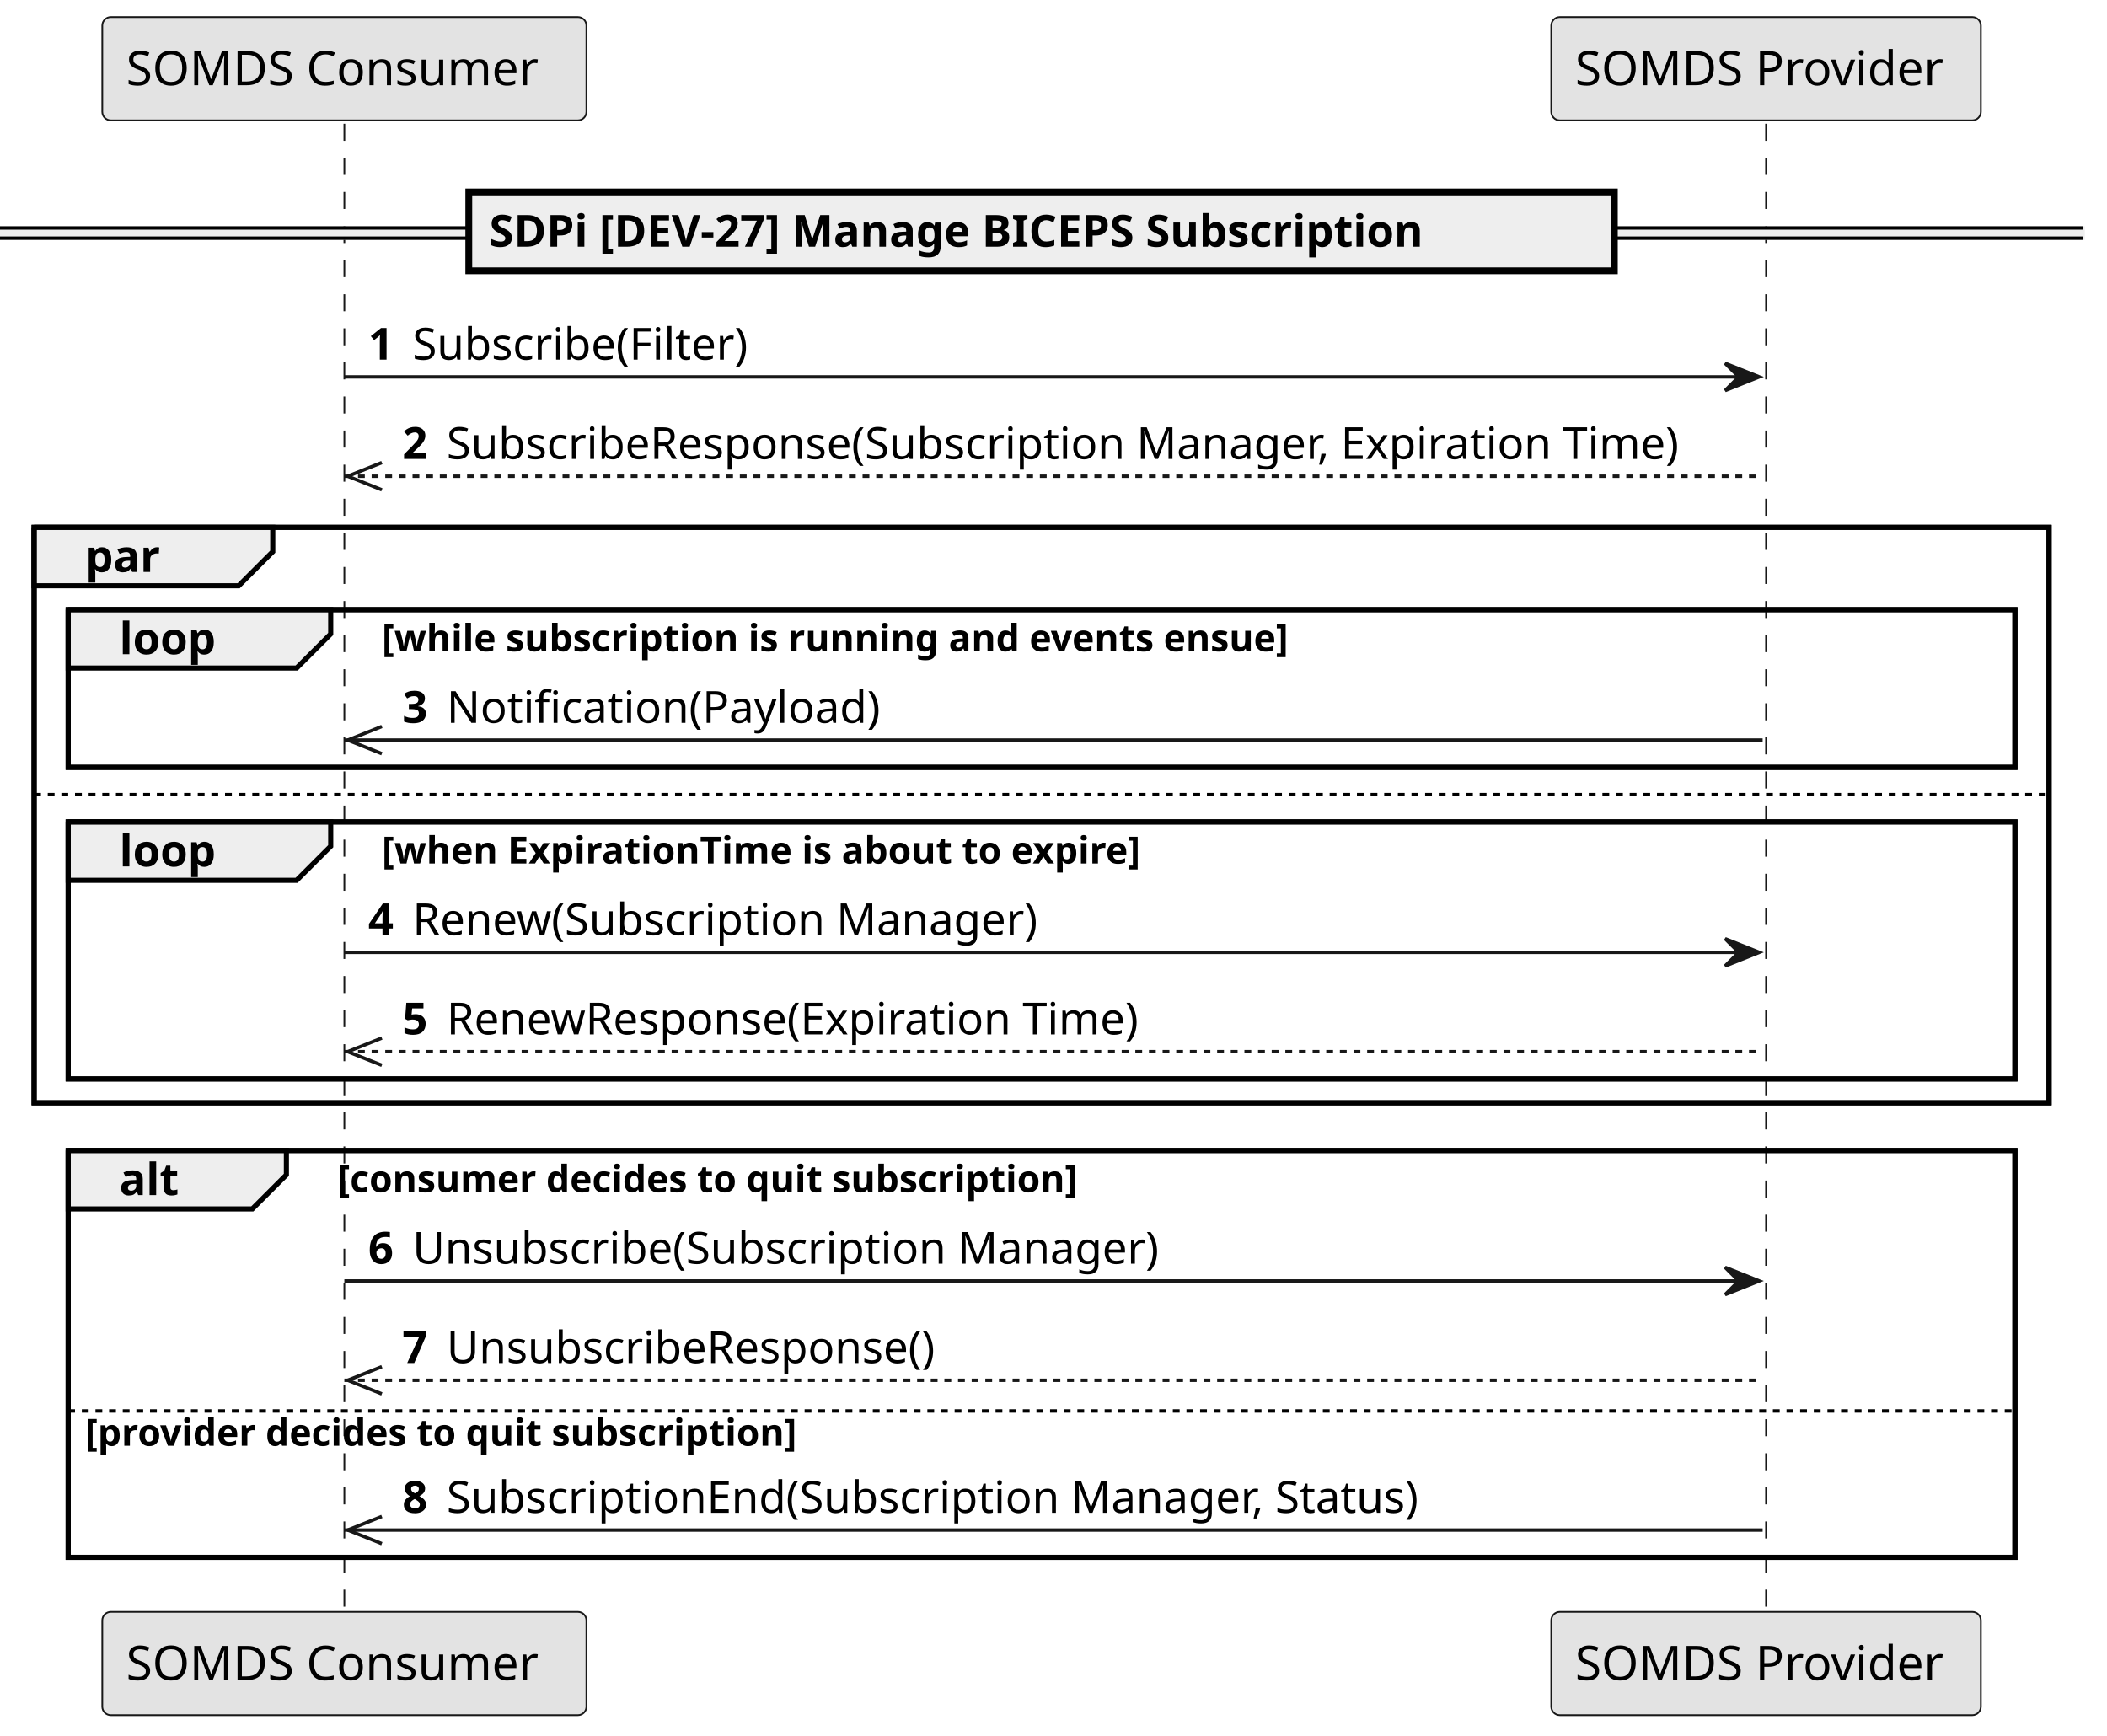
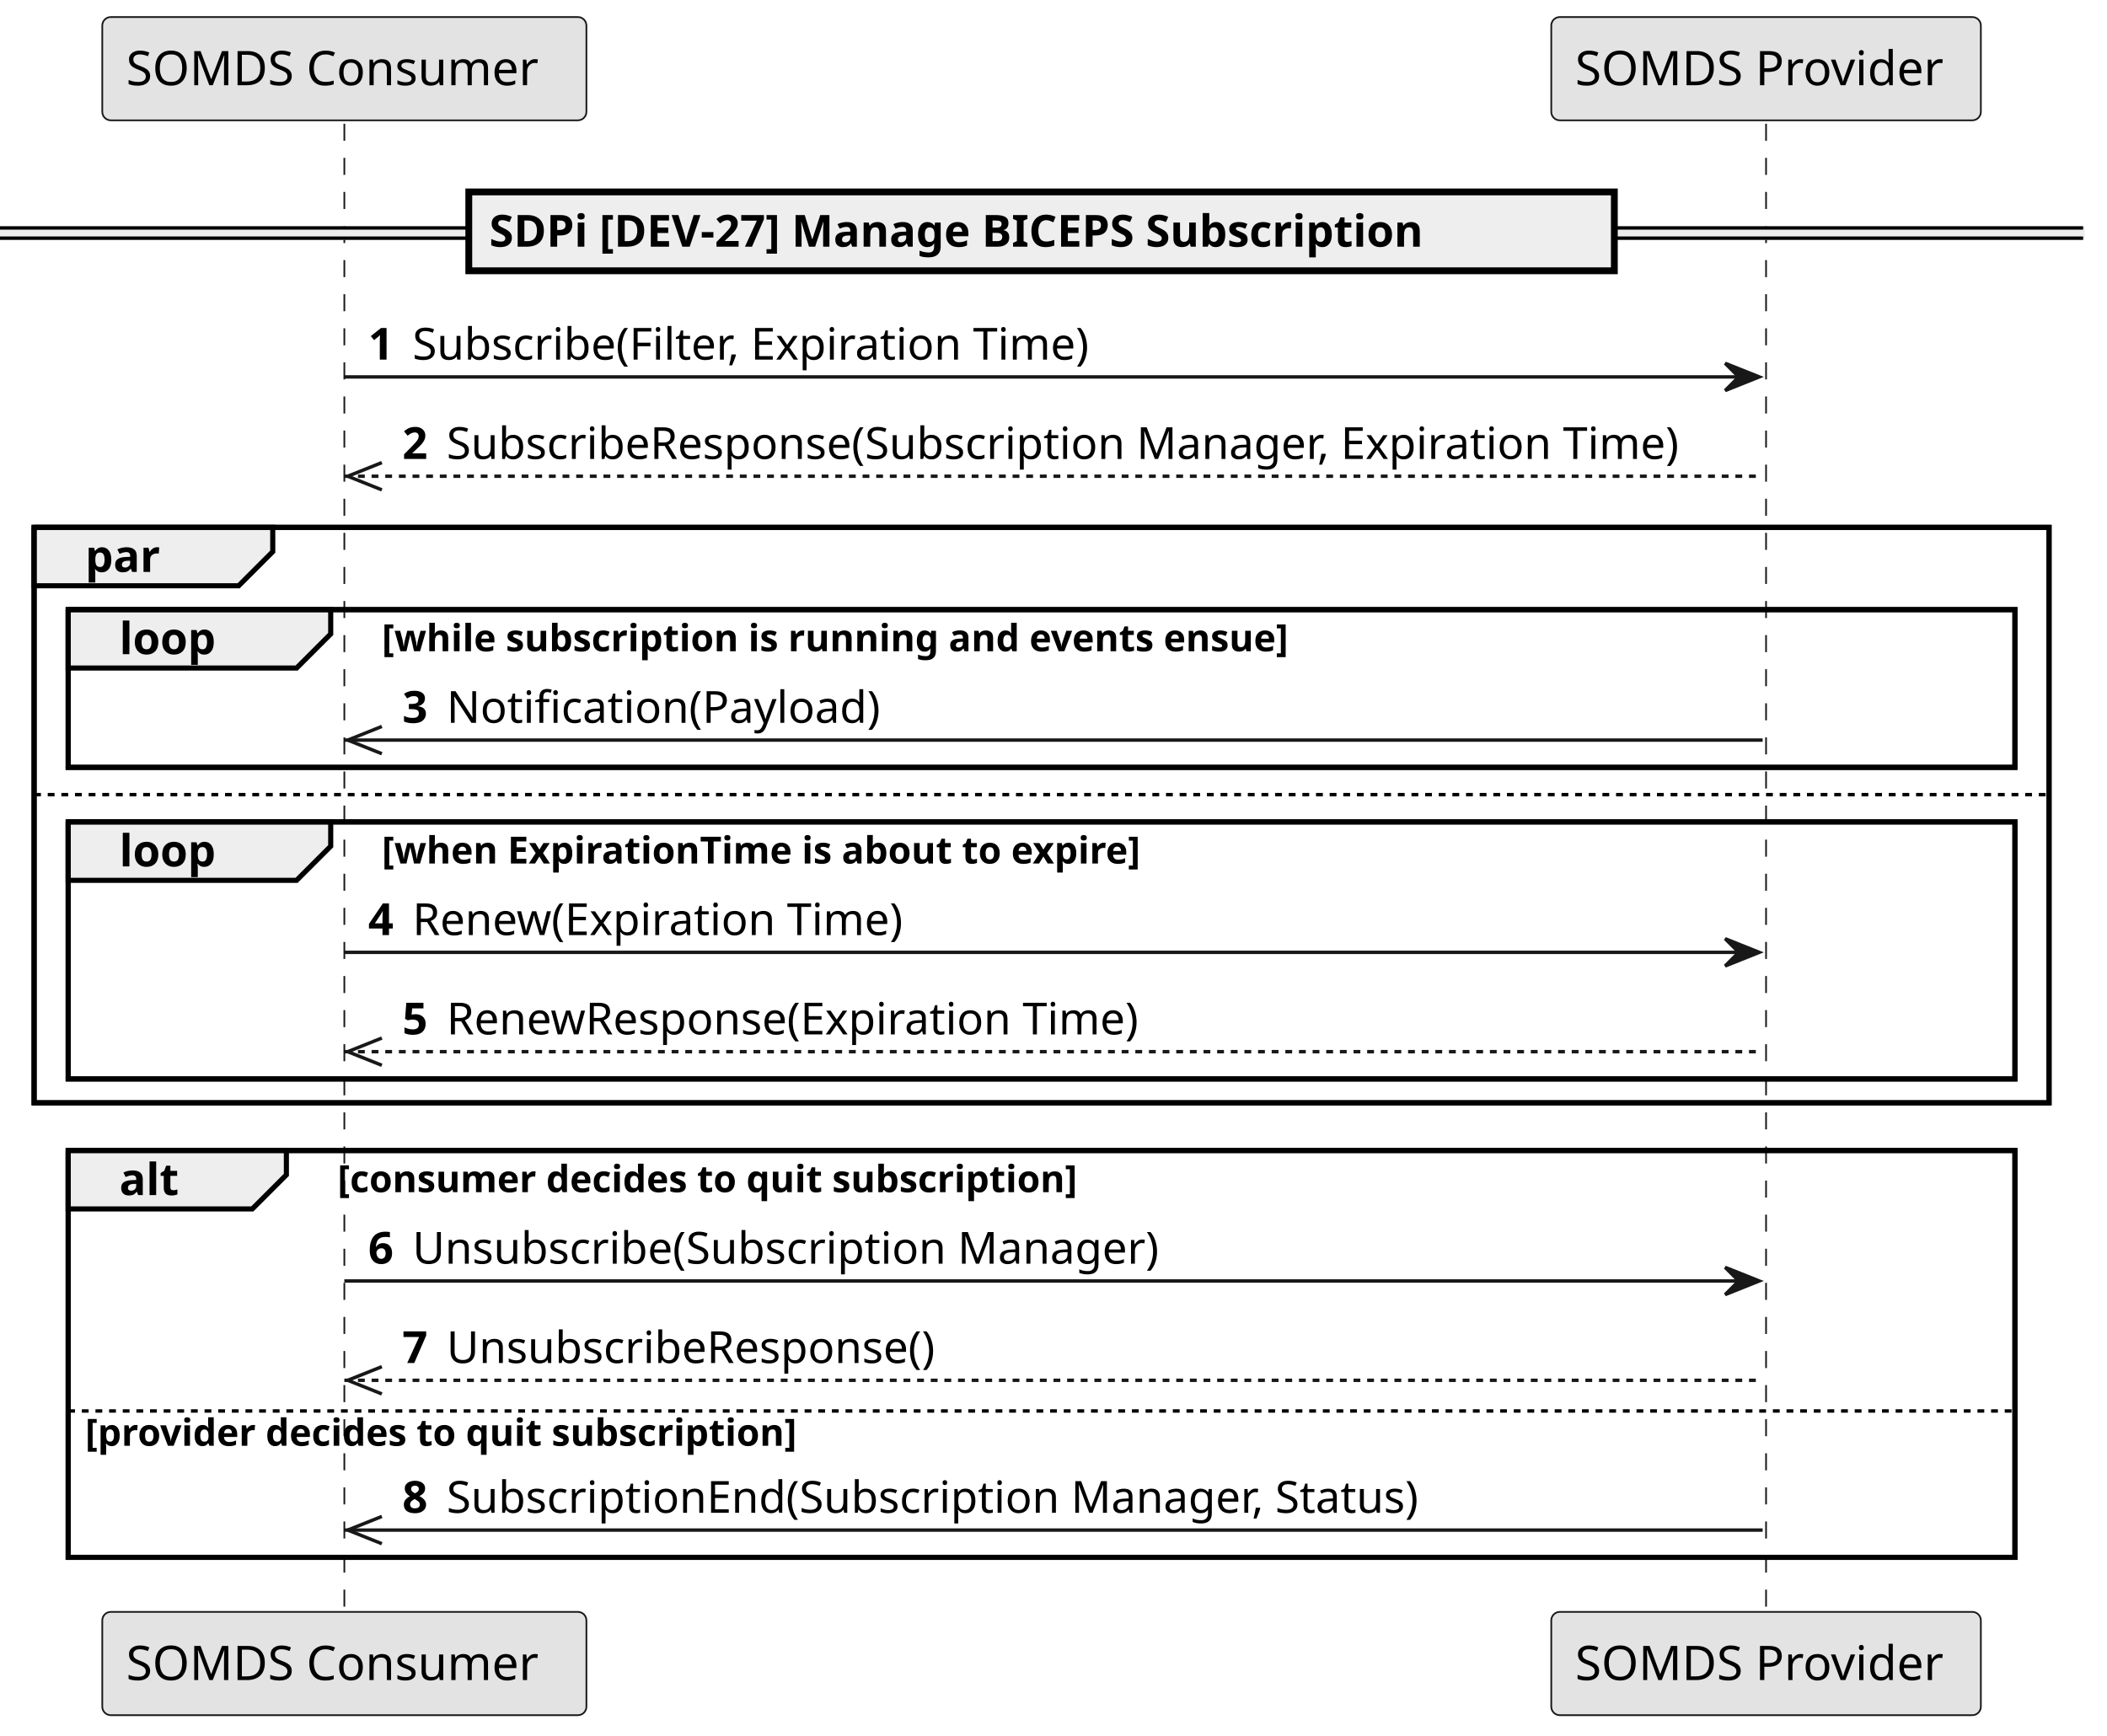
<svg xmlns="http://www.w3.org/2000/svg" contentStyleType="text/css" height="509px" preserveAspectRatio="none" style="width:618px;height:509px;background:#FFFFFF;" version="1.1" viewBox="0 0 618 509" width="618px" zoomAndPan="magnify">
  <defs />
  <g>
    <rect fill="none" height="168.797" style="stroke:#000000;stroke-width:1.5;" width="591" x="10" y="154.695" />
    <rect fill="none" height="46.266" style="stroke:#000000;stroke-width:1.5;" width="571" x="20" y="178.828" />
    <rect fill="none" height="75.398" style="stroke:#000000;stroke-width:1.5;" width="571" x="20" y="241.094" />
    <rect fill="none" height="119.336" style="stroke:#000000;stroke-width:1.5;" width="571" x="20" y="337.492" />
    <line style="stroke:#181818;stroke-width:0.5;stroke-dasharray:5.0,5.0;" x1="101" x2="101" y1="36.297" y2="473.828" />
    <line style="stroke:#181818;stroke-width:0.5;stroke-dasharray:5.0,5.0;" x1="518" x2="518" y1="36.297" y2="473.828" />
    <rect fill="#E3E3E3" height="30.297" rx="2.5" ry="2.5" style="stroke:#181818;stroke-width:0.5;" width="142" x="30" y="5" />
    <text fill="#000000" font-family="sans-serif" font-size="14" lengthAdjust="spacing" textLength="128" x="37" y="24.995">SOMDS Consumer</text>
    <rect fill="#E3E3E3" height="30.297" rx="2.5" ry="2.5" style="stroke:#181818;stroke-width:0.5;" width="142" x="30" y="472.828" />
    <text fill="#000000" font-family="sans-serif" font-size="14" lengthAdjust="spacing" textLength="128" x="37" y="492.823">SOMDS Consumer</text>
    <rect fill="#E3E3E3" height="30.297" rx="2.5" ry="2.5" style="stroke:#181818;stroke-width:0.5;" width="126" x="455" y="5" />
    <text fill="#000000" font-family="sans-serif" font-size="14" lengthAdjust="spacing" textLength="112" x="462" y="24.995">SOMDS Provider</text>
    <rect fill="#E3E3E3" height="30.297" rx="2.5" ry="2.5" style="stroke:#181818;stroke-width:0.5;" width="126" x="455" y="472.828" />
    <text fill="#000000" font-family="sans-serif" font-size="14" lengthAdjust="spacing" textLength="112" x="462" y="492.823">SOMDS Provider</text>
    <rect fill="#EEEEEE" height="3" style="stroke:#EEEEEE;stroke-width:1.0;" width="611" x="0" y="66.863" />
    <line style="stroke:#000000;stroke-width:1.0;" x1="0" x2="611" y1="66.863" y2="66.863" />
    <line style="stroke:#000000;stroke-width:1.0;" x1="0" x2="611" y1="69.863" y2="69.863" />
    <rect fill="#EEEEEE" height="23.133" style="stroke:#000000;stroke-width:2.0;" width="336" x="137.5" y="56.297" />
    <text fill="#000000" font-family="sans-serif" font-size="13" font-weight="bold" lengthAdjust="spacing" textLength="322" x="143.5" y="72.364">SDPi [DEV-27] Manage BICEPS Subscription</text>
    <polygon fill="#181818" points="506,106.562,516,110.562,506,114.562,510,110.562" style="stroke:#181818;stroke-width:1.0;" />
    <line style="stroke:#181818;stroke-width:1.0;" x1="101" x2="512" y1="110.562" y2="110.562" />
    <text fill="#000000" font-family="sans-serif" font-size="13" font-weight="bold" lengthAdjust="spacing" textLength="9" x="108" y="105.497">1</text>
-     <text fill="#000000" font-family="sans-serif" font-size="13" lengthAdjust="spacing" textLength="104" x="121" y="105.497">Subscribe(Filter)</text>
+     <text fill="#000000" font-family="sans-serif" font-size="13" lengthAdjust="spacing" textLength="210" x="121" y="105.497">Subscribe(Filter, Expiration Time)</text>
    <line style="stroke:#181818;stroke-width:1.0;" x1="102" x2="112" y1="139.695" y2="135.695" />
    <line style="stroke:#181818;stroke-width:1.0;" x1="102" x2="112" y1="139.695" y2="143.695" />
    <line style="stroke:#181818;stroke-width:1.0;stroke-dasharray:2.0,2.0;" x1="101" x2="517" y1="139.695" y2="139.695" />
    <text fill="#000000" font-family="sans-serif" font-size="13" font-weight="bold" lengthAdjust="spacing" textLength="9" x="118" y="134.629">2</text>
    <text fill="#000000" font-family="sans-serif" font-size="13" lengthAdjust="spacing" textLength="380" x="131" y="134.629">SubscribeResponse(Subscription Manager, Expiration Time)</text>
    <path d="M10,154.695 L80,154.695 L80,161.828 L70,171.828 L10,171.828 L10,154.695 " fill="#EEEEEE" style="stroke:#000000;stroke-width:1.5;" />
    <rect fill="none" height="168.797" style="stroke:#000000;stroke-width:1.5;" width="591" x="10" y="154.695" />
    <text fill="#000000" font-family="sans-serif" font-size="13" font-weight="bold" lengthAdjust="spacing" textLength="25" x="25" y="167.762">par</text>
    <path d="M20,178.828 L97,178.828 L97,185.961 L87,195.961 L20,195.961 L20,178.828 " fill="#EEEEEE" style="stroke:#000000;stroke-width:1.5;" />
    <rect fill="none" height="46.266" style="stroke:#000000;stroke-width:1.5;" width="571" x="20" y="178.828" />
    <text fill="#000000" font-family="sans-serif" font-size="13" font-weight="bold" lengthAdjust="spacing" textLength="32" x="35" y="191.895">loop</text>
    <text fill="#000000" font-family="sans-serif" font-size="11" font-weight="bold" lengthAdjust="spacing" textLength="314" x="112" y="191.039">[while subscription is running and events ensue]</text>
    <line style="stroke:#181818;stroke-width:1.0;" x1="102" x2="112" y1="217.094" y2="213.094" />
    <line style="stroke:#181818;stroke-width:1.0;" x1="102" x2="112" y1="217.094" y2="221.094" />
    <line style="stroke:#181818;stroke-width:1.0;" x1="101" x2="517" y1="217.094" y2="217.094" />
    <text fill="#000000" font-family="sans-serif" font-size="13" font-weight="bold" lengthAdjust="spacing" textLength="9" x="118" y="212.028">3</text>
    <text fill="#000000" font-family="sans-serif" font-size="13" lengthAdjust="spacing" textLength="132" x="131" y="212.028">Notification(Payload)</text>
    <line style="stroke:#000000;stroke-width:1.0;stroke-dasharray:2.0,2.0;" x1="10" x2="601" y1="233.094" y2="233.094" />
    <path d="M20,241.094 L97,241.094 L97,248.227 L87,258.227 L20,258.227 L20,241.094 " fill="#EEEEEE" style="stroke:#000000;stroke-width:1.5;" />
    <rect fill="none" height="75.398" style="stroke:#000000;stroke-width:1.5;" width="571" x="20" y="241.094" />
    <text fill="#000000" font-family="sans-serif" font-size="13" font-weight="bold" lengthAdjust="spacing" textLength="32" x="35" y="254.161">loop</text>
    <text fill="#000000" font-family="sans-serif" font-size="11" font-weight="bold" lengthAdjust="spacing" textLength="262" x="112" y="253.304">[when ExpirationTime is about to expire]</text>
    <polygon fill="#181818" points="506,275.359,516,279.359,506,283.359,510,279.359" style="stroke:#181818;stroke-width:1.0;" />
    <line style="stroke:#181818;stroke-width:1.0;" x1="101" x2="512" y1="279.359" y2="279.359" />
    <text fill="#000000" font-family="sans-serif" font-size="13" font-weight="bold" lengthAdjust="spacing" textLength="9" x="108" y="274.293">4</text>
-     <text fill="#000000" font-family="sans-serif" font-size="13" lengthAdjust="spacing" textLength="190" x="121" y="274.293">Renew(Subscription Manager)</text>
+     <text fill="#000000" font-family="sans-serif" font-size="13" lengthAdjust="spacing" textLength="149" x="121" y="274.293">Renew(Expiration Time)</text>
    <line style="stroke:#181818;stroke-width:1.0;" x1="102" x2="112" y1="308.492" y2="304.492" />
    <line style="stroke:#181818;stroke-width:1.0;" x1="102" x2="112" y1="308.492" y2="312.492" />
    <line style="stroke:#181818;stroke-width:1.0;stroke-dasharray:2.0,2.0;" x1="101" x2="517" y1="308.492" y2="308.492" />
    <text fill="#000000" font-family="sans-serif" font-size="13" font-weight="bold" lengthAdjust="spacing" textLength="9" x="118" y="303.426">5</text>
    <text fill="#000000" font-family="sans-serif" font-size="13" lengthAdjust="spacing" textLength="211" x="131" y="303.426">RenewResponse(Expiration Time)</text>
    <path d="M20,337.492 L84,337.492 L84,344.625 L74,354.625 L20,354.625 L20,337.492 " fill="#EEEEEE" style="stroke:#000000;stroke-width:1.5;" />
    <rect fill="none" height="119.336" style="stroke:#000000;stroke-width:1.5;" width="571" x="20" y="337.492" />
    <text fill="#000000" font-family="sans-serif" font-size="13" font-weight="bold" lengthAdjust="spacing" textLength="19" x="35" y="350.559">alt</text>
    <text fill="#000000" font-family="sans-serif" font-size="11" font-weight="bold" lengthAdjust="spacing" textLength="255" x="99" y="349.703">[consumer decides to quit subscription]</text>
    <polygon fill="#181818" points="506,371.758,516,375.758,506,379.758,510,375.758" style="stroke:#181818;stroke-width:1.0;" />
    <line style="stroke:#181818;stroke-width:1.0;" x1="101" x2="512" y1="375.758" y2="375.758" />
    <text fill="#000000" font-family="sans-serif" font-size="13" font-weight="bold" lengthAdjust="spacing" textLength="9" x="108" y="370.692">6</text>
    <text fill="#000000" font-family="sans-serif" font-size="13" lengthAdjust="spacing" textLength="228" x="121" y="370.692">Unsubscribe(Subscription Manager)</text>
    <line style="stroke:#181818;stroke-width:1.0;" x1="102" x2="112" y1="404.891" y2="400.891" />
    <line style="stroke:#181818;stroke-width:1.0;" x1="102" x2="112" y1="404.891" y2="408.891" />
    <line style="stroke:#181818;stroke-width:1.0;stroke-dasharray:2.0,2.0;" x1="101" x2="517" y1="404.891" y2="404.891" />
    <text fill="#000000" font-family="sans-serif" font-size="13" font-weight="bold" lengthAdjust="spacing" textLength="9" x="118" y="399.825">7</text>
    <text fill="#000000" font-family="sans-serif" font-size="13" lengthAdjust="spacing" textLength="151" x="131" y="399.825">UnsubscribeResponse()</text>
    <line style="stroke:#000000;stroke-width:1.0;stroke-dasharray:2.0,2.0;" x1="20" x2="591" y1="413.891" y2="413.891" />
    <text fill="#000000" font-family="sans-serif" font-size="11" font-weight="bold" lengthAdjust="spacing" textLength="246" x="25" y="424.101">[provider decides to quit subscription]</text>
    <line style="stroke:#181818;stroke-width:1.0;" x1="102" x2="112" y1="448.828" y2="444.828" />
    <line style="stroke:#181818;stroke-width:1.0;" x1="102" x2="112" y1="448.828" y2="452.828" />
    <line style="stroke:#181818;stroke-width:1.0;" x1="101" x2="517" y1="448.828" y2="448.828" />
    <text fill="#000000" font-family="sans-serif" font-size="13" font-weight="bold" lengthAdjust="spacing" textLength="9" x="118" y="443.762">8</text>
    <text fill="#000000" font-family="sans-serif" font-size="13" lengthAdjust="spacing" textLength="302" x="131" y="443.762">SubscriptionEnd(Subscription Manager, Status)</text>
  </g>
</svg>
